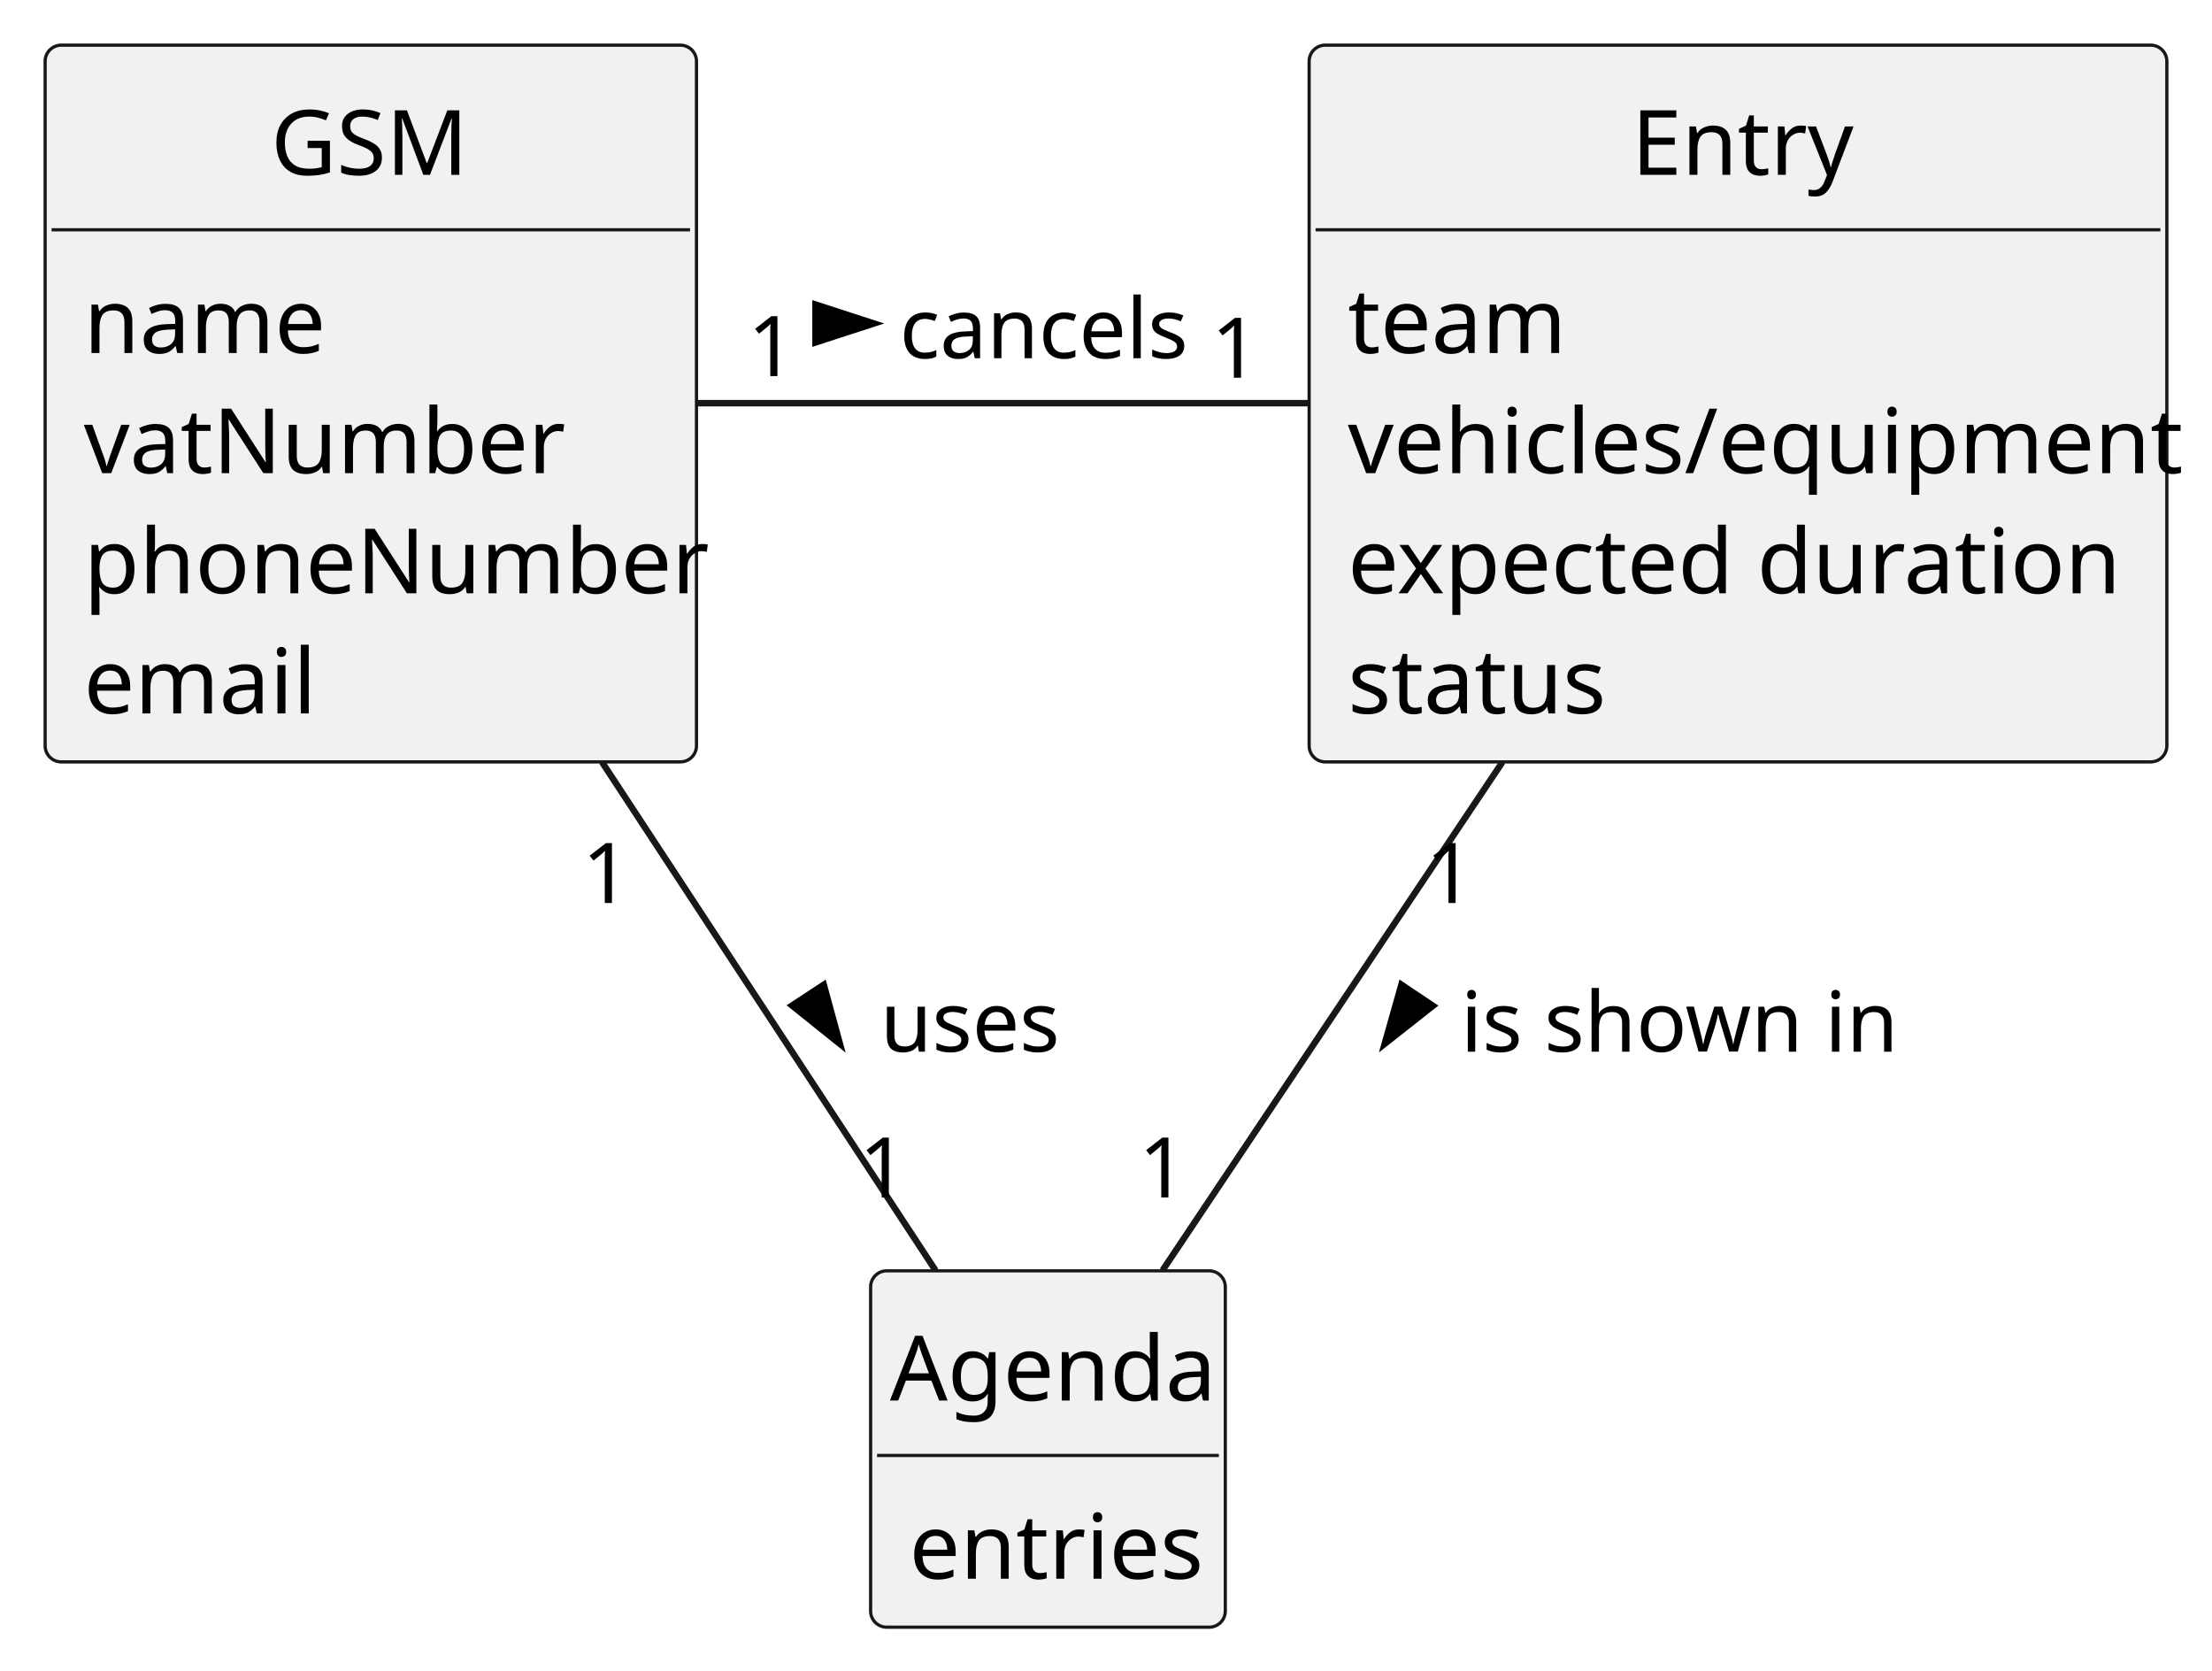
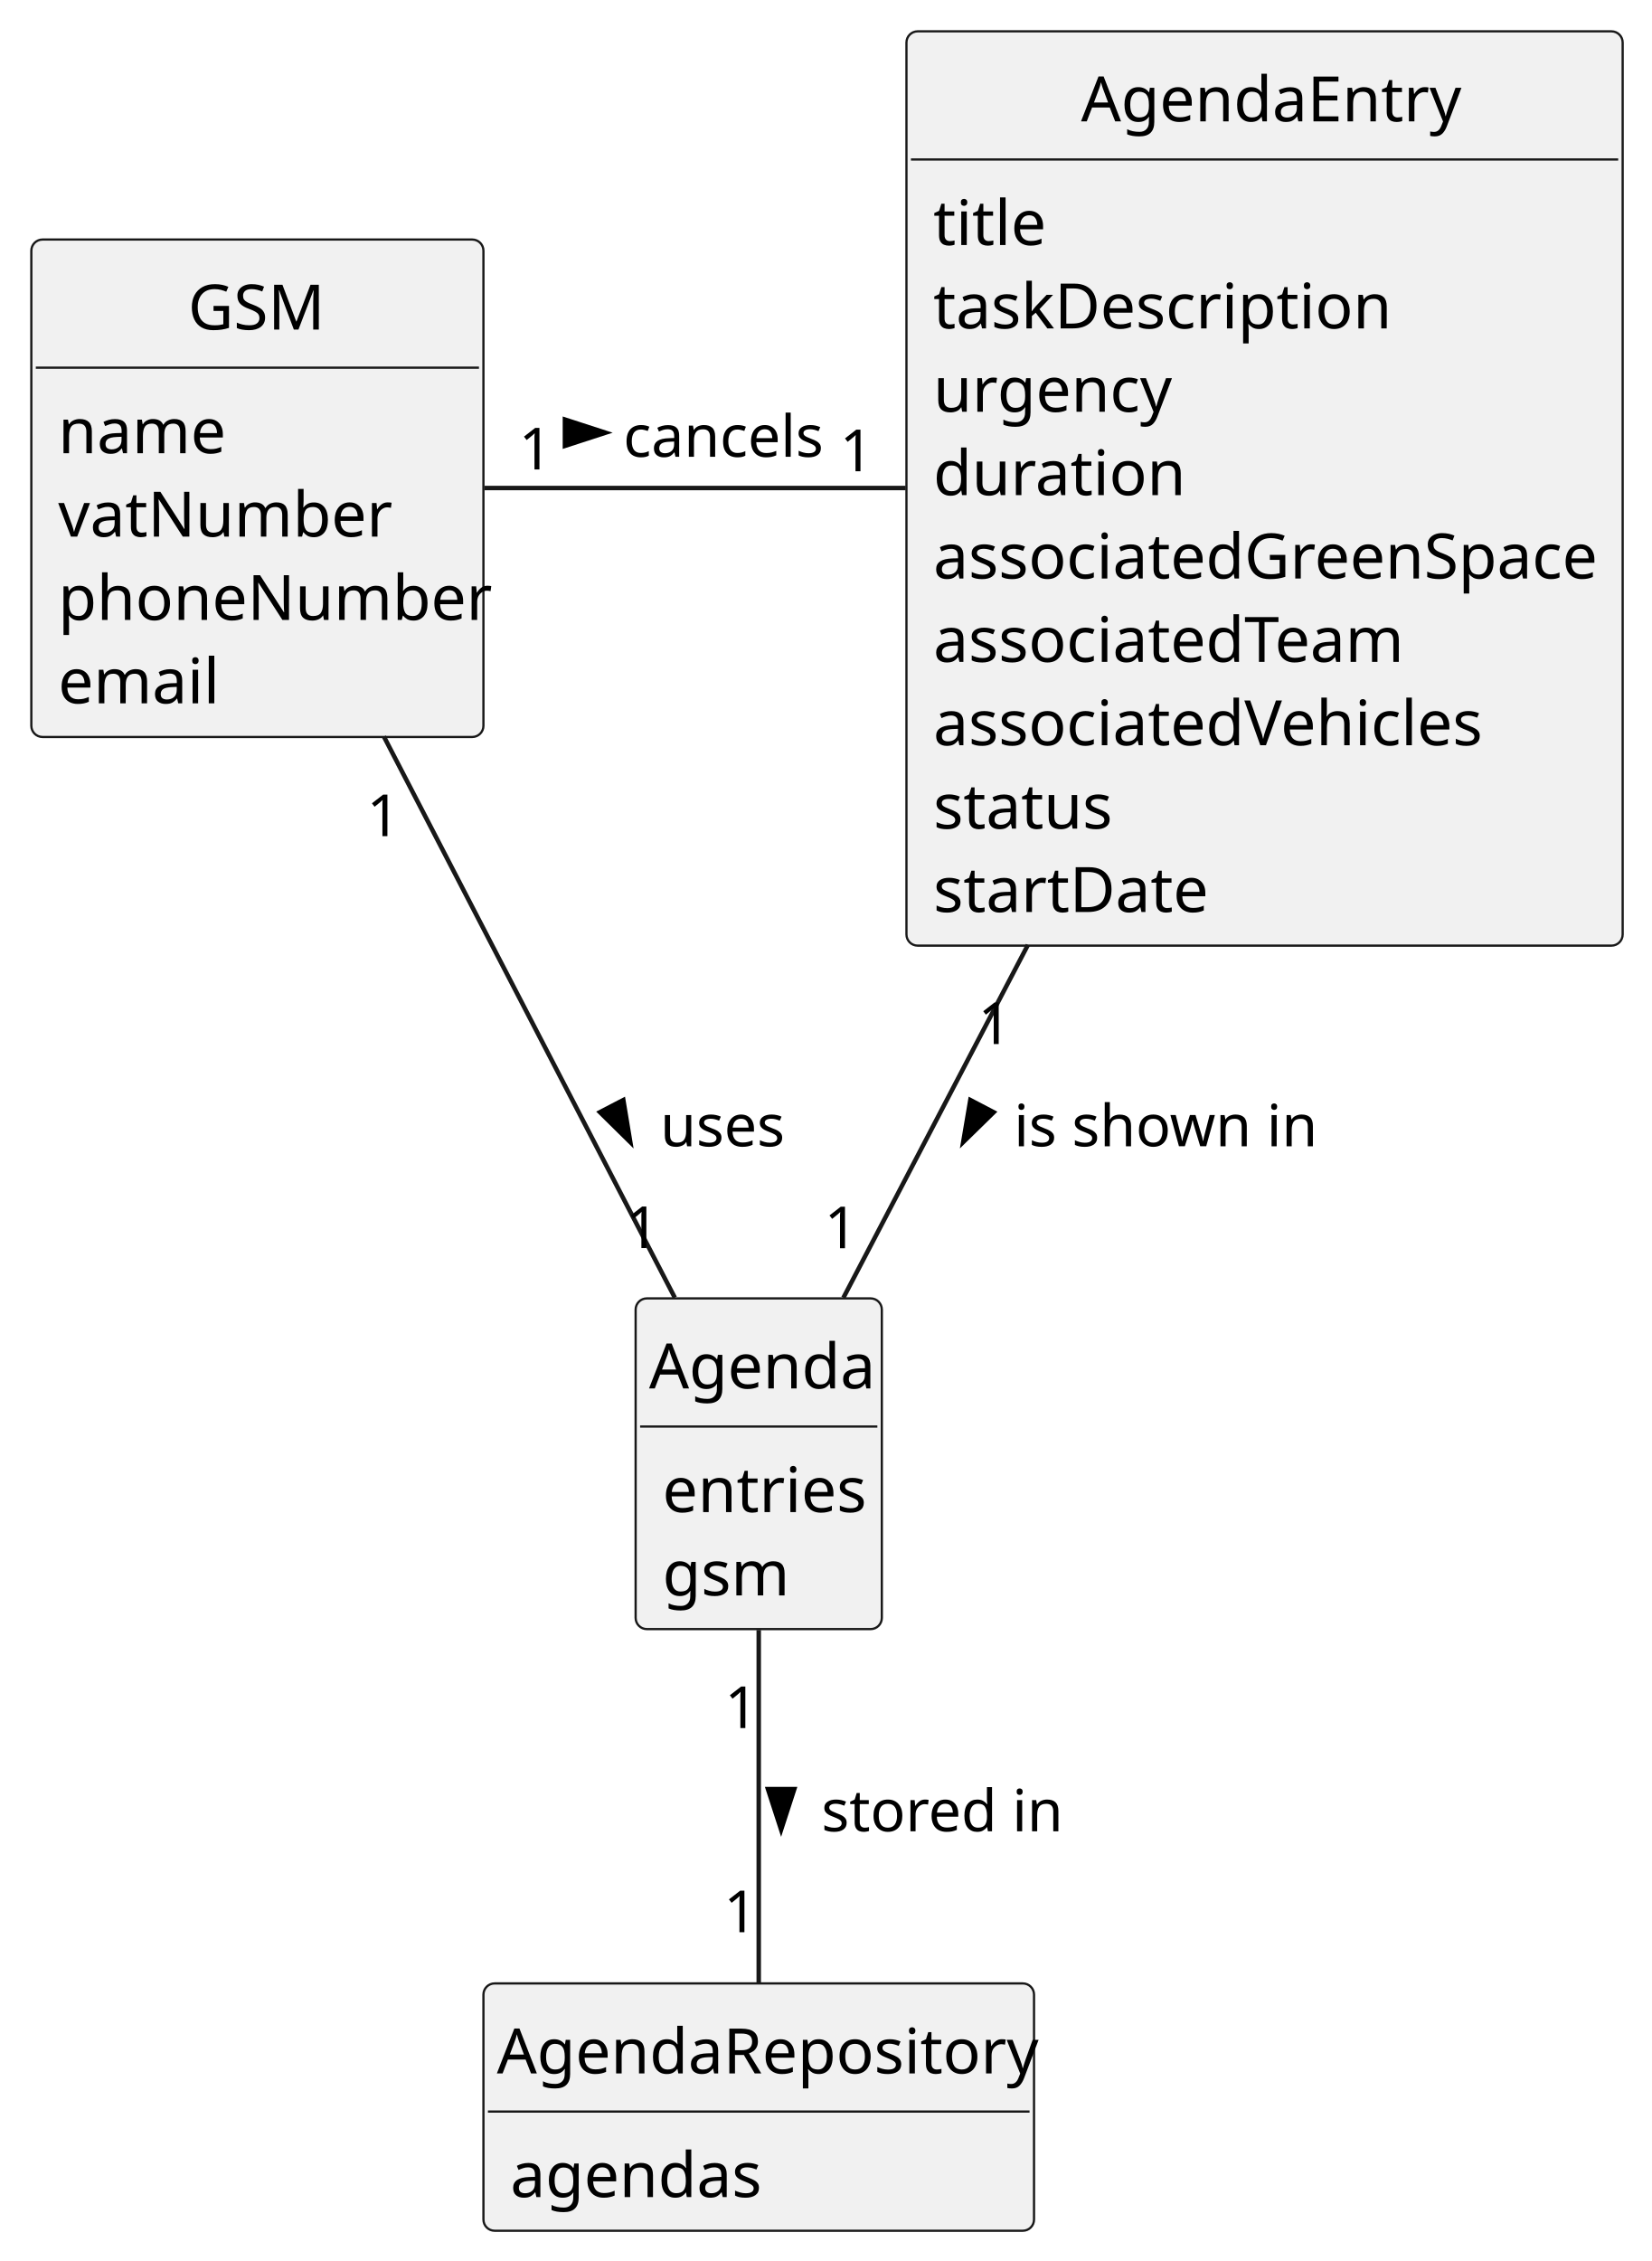
- <svg xmlns="http://www.w3.org/2000/svg" contentStyleType="text/css" height="259px" preserveAspectRatio="none" style="width:343px;height:259px;background:#FFFFFF;" version="1.1" viewBox="0 0 343 259" width="343px" zoomAndPan="magnify">
+ <svg xmlns="http://www.w3.org/2000/svg" contentStyleType="text/css" height="505px" preserveAspectRatio="none" style="width:369px;height:505px;background:#FFFFFF;" version="1.1" viewBox="0 0 369 505" width="369px" zoomAndPan="magnify">
  <defs />
  <g>
    <g id="elem_GSM">
-       <rect codeLine="18" fill="#F1F1F1" height="111.106" id="GSM" rx="2.5" ry="2.5" style="stroke:#181818;stroke-width:0.5;" width="101" x="7" y="7" />
-       <text fill="#000000" font-family="sans-serif" font-size="14" lengthAdjust="spacing" textLength="31" x="42" y="27.107">GSM</text>
-       <line style="stroke:#181818;stroke-width:0.5;" x1="8" x2="107" y1="35.621" y2="35.621" />
-       <text fill="#000000" font-family="sans-serif" font-size="14" lengthAdjust="spacing" textLength="35" x="13" y="54.728">name</text>
-       <text fill="#000000" font-family="sans-serif" font-size="14" lengthAdjust="spacing" textLength="68" x="13" y="73.35">vatNumber</text>
-       <text fill="#000000" font-family="sans-serif" font-size="14" lengthAdjust="spacing" textLength="89" x="13" y="91.971">phoneNumber</text>
-       <text fill="#000000" font-family="sans-serif" font-size="14" lengthAdjust="spacing" textLength="33" x="13" y="110.592">email</text>
+       <rect codeLine="18" fill="#F1F1F1" height="111.106" id="GSM" rx="2.5" ry="2.5" style="stroke:#181818;stroke-width:0.5;" width="101" x="7" y="53.5" />
+       <text fill="#000000" font-family="sans-serif" font-size="14" lengthAdjust="spacing" textLength="31" x="42" y="73.607">GSM</text>
+       <line style="stroke:#181818;stroke-width:0.5;" x1="8" x2="107" y1="82.121" y2="82.121" />
+       <text fill="#000000" font-family="sans-serif" font-size="14" lengthAdjust="spacing" textLength="35" x="13" y="101.228">name</text>
+       <text fill="#000000" font-family="sans-serif" font-size="14" lengthAdjust="spacing" textLength="68" x="13" y="119.85">vatNumber</text>
+       <text fill="#000000" font-family="sans-serif" font-size="14" lengthAdjust="spacing" textLength="89" x="13" y="138.471">phoneNumber</text>
+       <text fill="#000000" font-family="sans-serif" font-size="14" lengthAdjust="spacing" textLength="33" x="13" y="157.092">email</text>
    </g>
-     <g id="elem_Entry">
-       <rect codeLine="25" fill="#F1F1F1" height="111.106" id="Entry" rx="2.5" ry="2.5" style="stroke:#181818;stroke-width:0.5;" width="133" x="203" y="7" />
-       <text fill="#000000" font-family="sans-serif" font-size="14" lengthAdjust="spacing" textLength="33" x="253" y="27.107">Entry</text>
-       <line style="stroke:#181818;stroke-width:0.5;" x1="204" x2="335" y1="35.621" y2="35.621" />
-       <text fill="#000000" font-family="sans-serif" font-size="14" lengthAdjust="spacing" textLength="31" x="209" y="54.728">team</text>
-       <text fill="#000000" font-family="sans-serif" font-size="14" lengthAdjust="spacing" textLength="121" x="209" y="73.35">vehicles/equipment</text>
-       <text fill="#000000" font-family="sans-serif" font-size="14" lengthAdjust="spacing" textLength="113" x="209" y="91.971">expected duration</text>
-       <text fill="#000000" font-family="sans-serif" font-size="14" lengthAdjust="spacing" textLength="38" x="209" y="110.592">status</text>
+     <g id="elem_AgendaEntry">
+       <rect codeLine="25" fill="#F1F1F1" height="204.211" id="AgendaEntry" rx="2.5" ry="2.5" style="stroke:#181818;stroke-width:0.5;" width="160" x="202.5" y="7" />
+       <text fill="#000000" font-family="sans-serif" font-size="14" lengthAdjust="spacing" textLength="82" x="241.5" y="27.107">AgendaEntry</text>
+       <line style="stroke:#181818;stroke-width:0.5;" x1="203.5" x2="361.5" y1="35.621" y2="35.621" />
+       <text fill="#000000" font-family="sans-serif" font-size="14" lengthAdjust="spacing" textLength="22" x="208.5" y="54.728">title</text>
+       <text fill="#000000" font-family="sans-serif" font-size="14" lengthAdjust="spacing" textLength="97" x="208.5" y="73.35">taskDescription</text>
+       <text fill="#000000" font-family="sans-serif" font-size="14" lengthAdjust="spacing" textLength="51" x="208.5" y="91.971">urgency</text>
+       <text fill="#000000" font-family="sans-serif" font-size="14" lengthAdjust="spacing" textLength="52" x="208.5" y="110.592">duration</text>
+       <text fill="#000000" font-family="sans-serif" font-size="14" lengthAdjust="spacing" textLength="148" x="208.5" y="129.213">associatedGreenSpace</text>
+       <text fill="#000000" font-family="sans-serif" font-size="14" lengthAdjust="spacing" textLength="104" x="208.5" y="147.834">associatedTeam</text>
+       <text fill="#000000" font-family="sans-serif" font-size="14" lengthAdjust="spacing" textLength="121" x="208.5" y="166.455">associatedVehicles</text>
+       <text fill="#000000" font-family="sans-serif" font-size="14" lengthAdjust="spacing" textLength="38" x="208.5" y="185.076">status</text>
+       <text fill="#000000" font-family="sans-serif" font-size="14" lengthAdjust="spacing" textLength="58" x="208.5" y="203.697">startDate</text>
    </g>
    <g id="elem_Agenda">
-       <rect codeLine="32" fill="#F1F1F1" height="55.242" id="Agenda" rx="2.5" ry="2.5" style="stroke:#181818;stroke-width:0.5;" width="55" x="135" y="197" />
-       <text fill="#000000" font-family="sans-serif" font-size="14" lengthAdjust="spacing" textLength="49" x="138" y="217.107">Agenda</text>
-       <line style="stroke:#181818;stroke-width:0.5;" x1="136" x2="189" y1="225.621" y2="225.621" />
-       <text fill="#000000" font-family="sans-serif" font-size="14" lengthAdjust="spacing" textLength="43" x="141" y="244.728">entries</text>
+       <rect codeLine="37" fill="#F1F1F1" height="73.863" id="Agenda" rx="2.5" ry="2.5" style="stroke:#181818;stroke-width:0.5;" width="55" x="142" y="290" />
+       <text fill="#000000" font-family="sans-serif" font-size="14" lengthAdjust="spacing" textLength="49" x="145" y="310.107">Agenda</text>
+       <line style="stroke:#181818;stroke-width:0.5;" x1="143" x2="196" y1="318.621" y2="318.621" />
+       <text fill="#000000" font-family="sans-serif" font-size="14" lengthAdjust="spacing" textLength="43" x="148" y="337.728">entries</text>
+       <text fill="#000000" font-family="sans-serif" font-size="14" lengthAdjust="spacing" textLength="26" x="148" y="356.35">gsm</text>
    </g>
-     <g id="link_GSM_Entry">
-       <path codeLine="42" d="M108.01,62.5 C136.42,62.5 172.24,62.5 202.93,62.5 " fill="none" id="GSM-Entry" style="stroke:#181818;stroke-width:1.0;" />
-       <polygon fill="#000000" points="135.5,50.145,126.455,47.207,126.455,53.084,135.5,50.145" style="stroke:#000000;stroke-width:1.0;" />
-       <text fill="#000000" font-family="sans-serif" font-size="13" lengthAdjust="spacing" textLength="45" x="139.5" y="55.528">cancels</text>
-       <text fill="#000000" font-family="sans-serif" font-size="13" lengthAdjust="spacing" textLength="7" x="115.943" y="58.294">1</text>
-       <text fill="#000000" font-family="sans-serif" font-size="13" lengthAdjust="spacing" textLength="7" x="187.828" y="58.556">1</text>
+     <g id="elem_AgendaRepository">
+       <rect codeLine="42" fill="#F1F1F1" height="55.242" id="AgendaRepository" rx="2.5" ry="2.5" style="stroke:#181818;stroke-width:0.5;" width="123" x="108" y="443" />
+       <text fill="#000000" font-family="sans-serif" font-size="14" lengthAdjust="spacing" textLength="117" x="111" y="463.107">AgendaRepository</text>
+       <line style="stroke:#181818;stroke-width:0.5;" x1="109" x2="230" y1="471.621" y2="471.621" />
+       <text fill="#000000" font-family="sans-serif" font-size="14" lengthAdjust="spacing" textLength="55" x="114" y="490.728">agendas</text>
+     </g>
+     <g id="link_GSM_AgendaEntry">
+       <path codeLine="52" d="M108.27,109 C136.01,109 171,109 202.33,109 " fill="none" id="GSM-AgendaEntry" style="stroke:#181818;stroke-width:1.0;" />
+       <polygon fill="#000000" points="135.25,96.645,126.205,93.707,126.205,99.584,135.25,96.645" style="stroke:#000000;stroke-width:1.0;" />
+       <text fill="#000000" font-family="sans-serif" font-size="13" lengthAdjust="spacing" textLength="45" x="139.25" y="102.028">cancels</text>
+       <text fill="#000000" font-family="sans-serif" font-size="13" lengthAdjust="spacing" textLength="7" x="115.902" y="104.846">1</text>
+       <text fill="#000000" font-family="sans-serif" font-size="13" lengthAdjust="spacing" textLength="7" x="187.617" y="105.248">1</text>
    </g>
    <g id="link_GSM_Agenda">
-       <path codeLine="43" d="M93.34,118.12 C110.81,144.73 131.02,175.53 145.06,196.93 " fill="none" id="GSM-Agenda" style="stroke:#181818;stroke-width:1.0;" />
-       <polygon fill="#000000" points="130.243,161.826,127.738,152.651,122.823,155.876,130.243,161.826" style="stroke:#000000;stroke-width:1.0;" />
-       <text fill="#000000" font-family="sans-serif" font-size="13" lengthAdjust="spacing" textLength="28" x="136.5" y="163.028">uses</text>
-       <text fill="#000000" font-family="sans-serif" font-size="13" lengthAdjust="spacing" textLength="7" x="90.281" y="139.974">1</text>
-       <text fill="#000000" font-family="sans-serif" font-size="13" lengthAdjust="spacing" textLength="7" x="133.218" y="185.623">1</text>
+       <path codeLine="53" d="M85.76,164.51 C106.11,203.75 133,255.6 150.75,289.83 " fill="none" id="GSM-Agenda" style="stroke:#181818;stroke-width:1.0;" />
+       <polygon fill="#000000" points="140.802,255.084,139.247,245.702,134.029,248.408,140.802,255.084" style="stroke:#000000;stroke-width:1.0;" />
+       <text fill="#000000" font-family="sans-serif" font-size="13" lengthAdjust="spacing" textLength="28" x="147.5" y="256.028">uses</text>
+       <text fill="#000000" font-family="sans-serif" font-size="13" lengthAdjust="spacing" textLength="7" x="81.932" y="186.751">1</text>
+       <text fill="#000000" font-family="sans-serif" font-size="13" lengthAdjust="spacing" textLength="7" x="139.787" y="278.761">1</text>
    </g>
-     <g id="link_Entry_Agenda">
-       <path codeLine="44" d="M232.98,118.12 C215.18,144.73 194.58,175.53 180.27,196.93 " fill="none" id="Entry-Agenda" style="stroke:#181818;stroke-width:1.0;" />
-       <polygon fill="#000000" points="214.72,161.802,222.192,155.917,217.306,152.649,214.72,161.802" style="stroke:#000000;stroke-width:1.0;" />
-       <text fill="#000000" font-family="sans-serif" font-size="13" lengthAdjust="spacing" textLength="65" x="226.5" y="163.028">is shown in</text>
-       <text fill="#000000" font-family="sans-serif" font-size="13" lengthAdjust="spacing" textLength="7" x="221.103" y="139.974">1</text>
-       <text fill="#000000" font-family="sans-serif" font-size="13" lengthAdjust="spacing" textLength="7" x="176.57" y="185.623">1</text>
+     <g id="link_AgendaEntry_Agenda">
+       <path codeLine="54" d="M229.64,211.04 C214.88,239.26 199.78,268.12 188.41,289.86 " fill="none" id="AgendaEntry-Agenda" style="stroke:#181818;stroke-width:1.0;" />
+       <polygon fill="#000000" points="215.183,255.076,221.979,248.423,216.771,245.699,215.183,255.076" style="stroke:#000000;stroke-width:1.0;" />
+       <text fill="#000000" font-family="sans-serif" font-size="13" lengthAdjust="spacing" textLength="65" x="226.5" y="256.028">is shown in</text>
+       <text fill="#000000" font-family="sans-serif" font-size="13" lengthAdjust="spacing" textLength="7" x="218.501" y="233.189">1</text>
+       <text fill="#000000" font-family="sans-serif" font-size="13" lengthAdjust="spacing" textLength="7" x="184.155" y="278.797">1</text>
+     </g>
+     <g id="link_Agenda_AgendaRepository">
+       <path codeLine="55" d="M169.5,364.07 C169.5,388.64 169.5,420.61 169.5,442.88 " fill="none" id="Agenda-AgendaRepository" style="stroke:#181818;stroke-width:1.0;" />
+       <polygon fill="#000000" points="174.5,408.646,177.439,399.6,171.561,399.6,174.5,408.646" style="stroke:#000000;stroke-width:1.0;" />
+       <text fill="#000000" font-family="sans-serif" font-size="13" lengthAdjust="spacing" textLength="50" x="183.5" y="409.028">stored in</text>
+       <text fill="#000000" font-family="sans-serif" font-size="13" lengthAdjust="spacing" textLength="7" x="161.898" y="385.967">1</text>
+       <text fill="#000000" font-family="sans-serif" font-size="13" lengthAdjust="spacing" textLength="7" x="161.691" y="431.561">1</text>
    </g>
  </g>
</svg>
